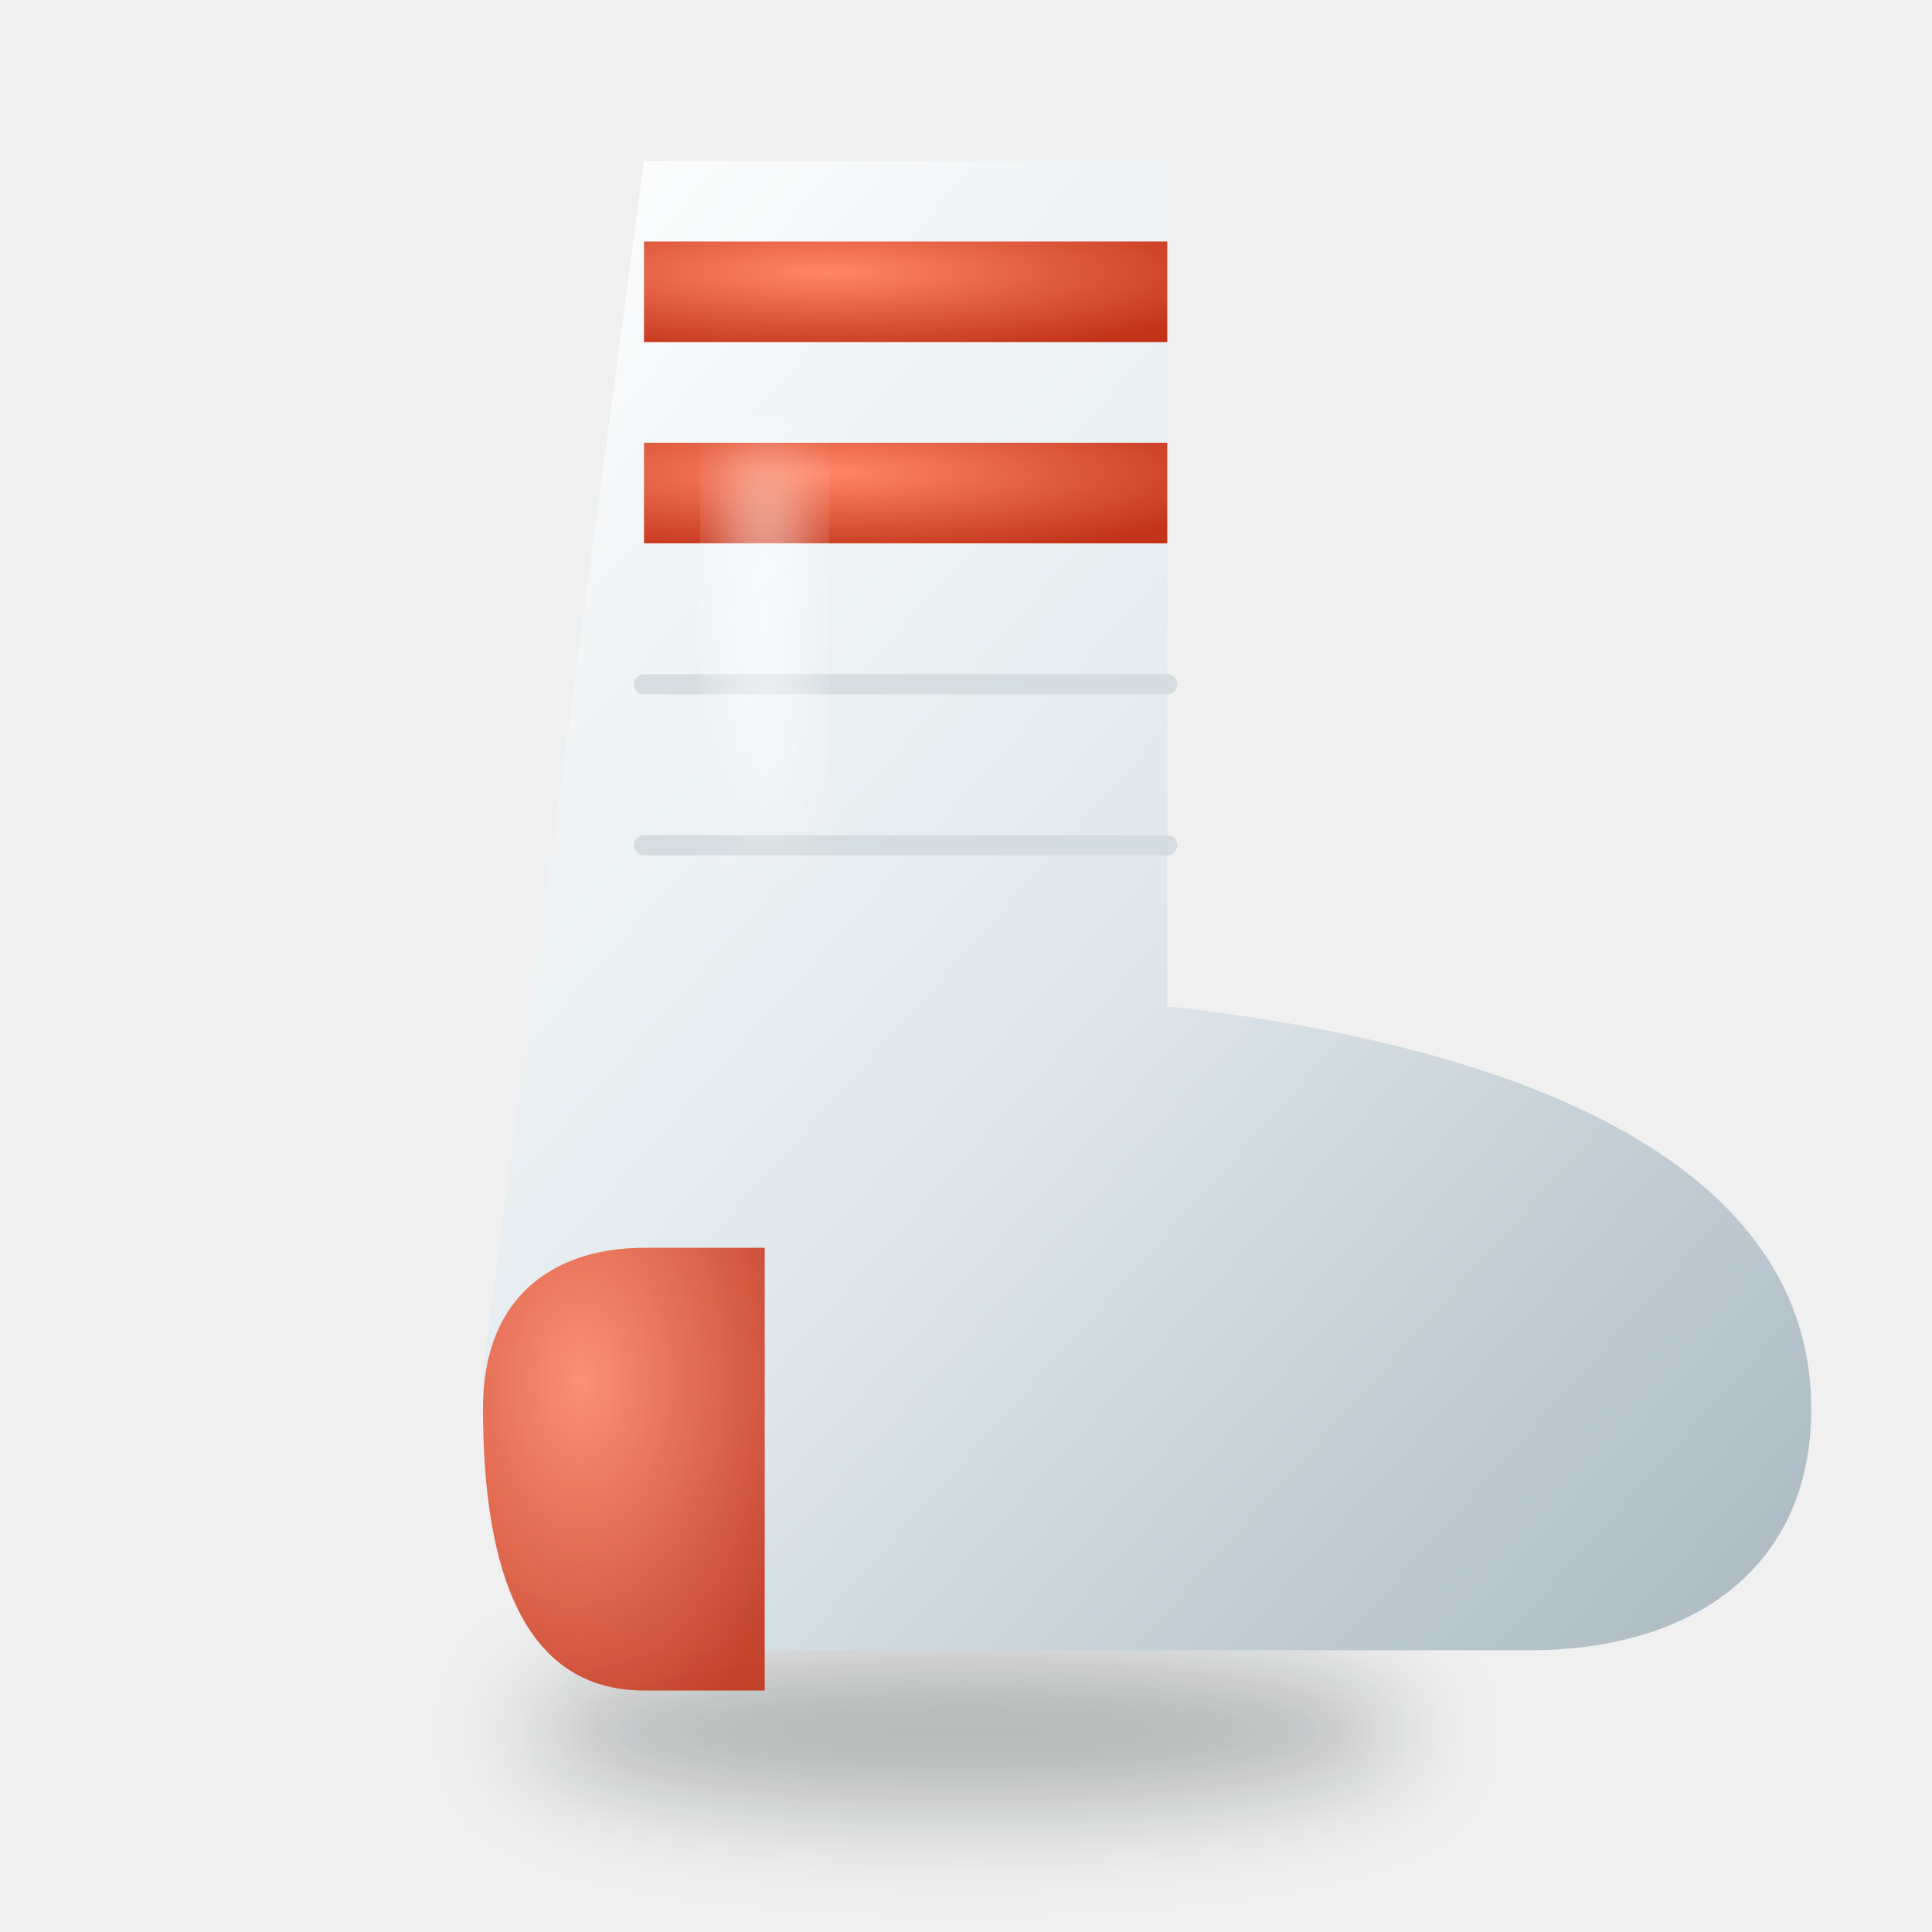
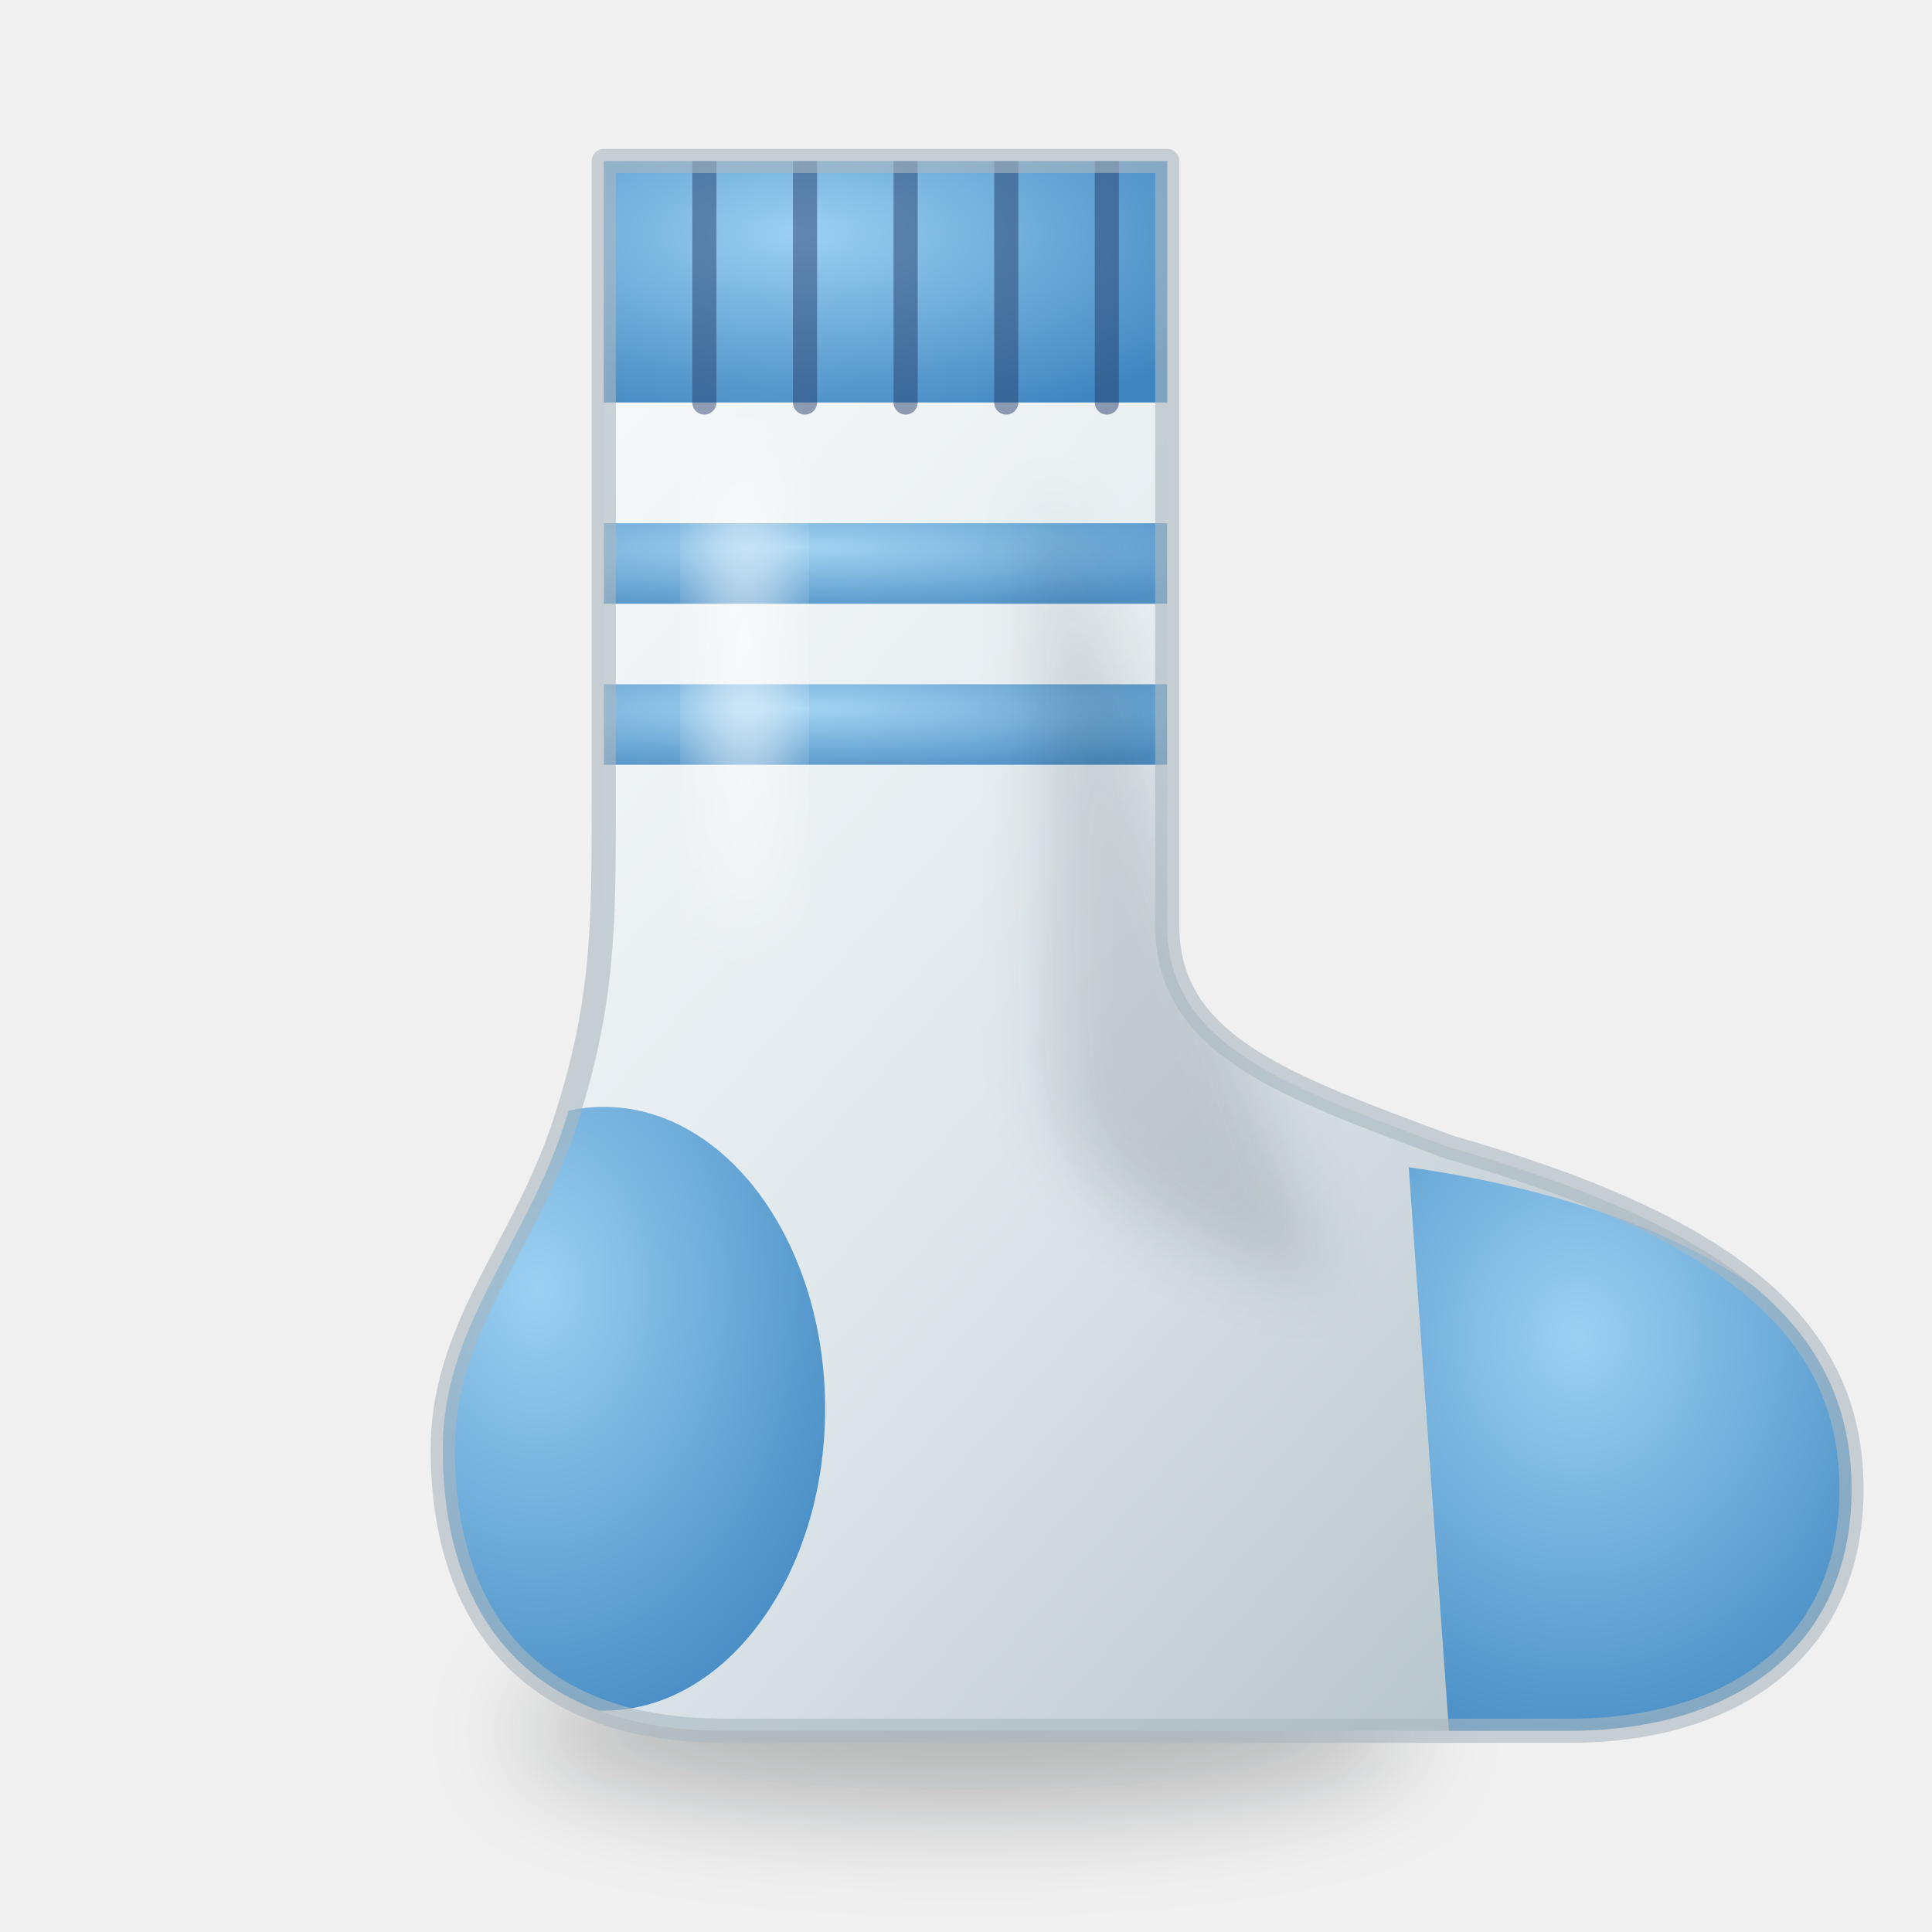
<svg xmlns="http://www.w3.org/2000/svg" viewBox="0 0 96 96" width="96" height="96" role="img">
  <defs>
    <filter id="kb" x="-30%" y="-30%" width="160%" height="160%">
      <feGaussianBlur stdDeviation="1.6" />
    </filter>
    <filter id="kb2" x="-30%" y="-80%" width="160%" height="260%">
      <feGaussianBlur stdDeviation="2.4" />
    </filter>
    <linearGradient id="sock0" x1="0" y1="0" x2="1" y2="1">
      <stop offset="0" stop-color="#ffffff" />
      <stop offset="0.5" stop-color="#e0e8ec" />
      <stop offset="1" stop-color="#aab8c0" />
    </linearGradient>
    <radialGradient id="sock1" cx="0.35" cy="0.3" r="0.85">
-       <stop offset="0" stop-color="#ff8767" />
-       <stop offset="1" stop-color="#c2331a" />
+       <stop offset="0" stop-color="#9bd0f2" />
+       <stop offset="1" stop-color="#3f86c0" />
    </radialGradient>
    <radialGradient id="sock2" cx="0.35" cy="0.3" r="0.85">
-       <stop offset="0" stop-color="#ff8767" />
-       <stop offset="1" stop-color="#c2331a" />
+       <stop offset="0" stop-color="#9bd0f2" />
+       <stop offset="1" stop-color="#3f86c0" />
    </radialGradient>
    <radialGradient id="sock3" cx="0.35" cy="0.3" r="0.85">
-       <stop offset="0" stop-color="#ff8767" />
-       <stop offset="1" stop-color="#c2331a" />
+       <stop offset="0" stop-color="#9bd0f2" />
+       <stop offset="1" stop-color="#3f86c0" />
+     </radialGradient>
+     <radialGradient id="sock4" cx="0.35" cy="0.3" r="0.85">
+       <stop offset="0" stop-color="#9bd0f2" />
+       <stop offset="1" stop-color="#3f86c0" />
+     </radialGradient>
+     <radialGradient id="sock5" cx="0.35" cy="0.3" r="0.85">
+       <stop offset="0" stop-color="#9bd0f2" />
+       <stop offset="1" stop-color="#3f86c0" />
    </radialGradient>
  </defs>
  <ellipse cx="48" cy="86" rx="22" ry="4" fill="#0b1512" opacity=".26" filter="url(#kb2)" />
-   <path d="M32 8h26v42c18 2 32 8 32 20 0 8-6 12-14 12H36c-8 0-12-6-12-14z" fill="url(#sock0)" />
-   <rect x="32" y="12" width="26" height="5" rx="0" fill="url(#sock1)" />
-   <rect x="32" y="22" width="26" height="5" rx="0" fill="url(#sock2)" />
-   <path d="M24 70c0-6 4-8 8-8h6v22h-6c-6 0-8-6-8-14z" fill="url(#sock3)" opacity="0.9" />
-   <path d="M32 34h26M32 42h26" fill="none" stroke="#cfd8dc" stroke-width="1" stroke-linecap="round" stroke-linejoin="round" opacity="0.8" />
-   <ellipse cx="38" cy="32" rx="2" ry="10" fill="#fff" opacity="0.6" filter="url(#kb)" transform="rotate(0 38 32)" />
+   <path d="M30 8H58V46C58 52 64 54 72 57C86 61 92 66 92 74C92 82 86 86 78 86H36C26 86 22 80 22 72C22 66 26 62 28 56C30 50 30 46 30 40Z" fill="url(#sock0)" />
+   <clipPath id="socksk">
+     <path d="M30 8H58V46C58 52 64 54 72 57C86 61 92 66 92 74C92 82 86 86 78 86H36C26 86 22 80 22 72C22 66 26 62 28 56C30 50 30 46 30 40Z" />
+   </clipPath>
+   <g clip-path="url(#socksk)">
+     <rect x="30" y="8" width="28" height="12" rx="0" fill="url(#sock1)" />
+     <path d="M35 8v12M40 8v12M45 8v12M50 8v12M55 8v12" fill="none" stroke="#27406e" stroke-width="1.2" stroke-linecap="round" stroke-linejoin="round" opacity="0.5" />
+     <rect x="30" y="26" width="28" height="4" rx="0" fill="url(#sock2)" opacity="0.9" />
+     <rect x="30" y="34" width="28" height="4" rx="0" fill="url(#sock3)" opacity="0.9" />
+     <ellipse cx="30" cy="70" rx="11" ry="15" fill="url(#sock4)" />
+     <path d="M70 58C84 60 94 66 94 76v10H72z" fill="url(#sock5)" />
+     <path d="M52 24v28c0 8 8 10 14 12" fill="#0a1a2a" opacity="0.14" filter="url(#kb)" />
+   </g>
+   <path d="M30 8H58V46C58 52 64 54 72 57C86 61 92 66 92 74C92 82 86 86 78 86H36C26 86 22 80 22 72C22 66 26 62 28 56C30 50 30 46 30 40Z" fill="none" stroke="#aab8c0" stroke-width="1.2" stroke-linecap="round" stroke-linejoin="round" opacity="0.6" />
+   <ellipse cx="37" cy="34" rx="2" ry="12" fill="#fff" opacity="0.6" filter="url(#kb)" transform="rotate(0 37 34)" />
</svg>
